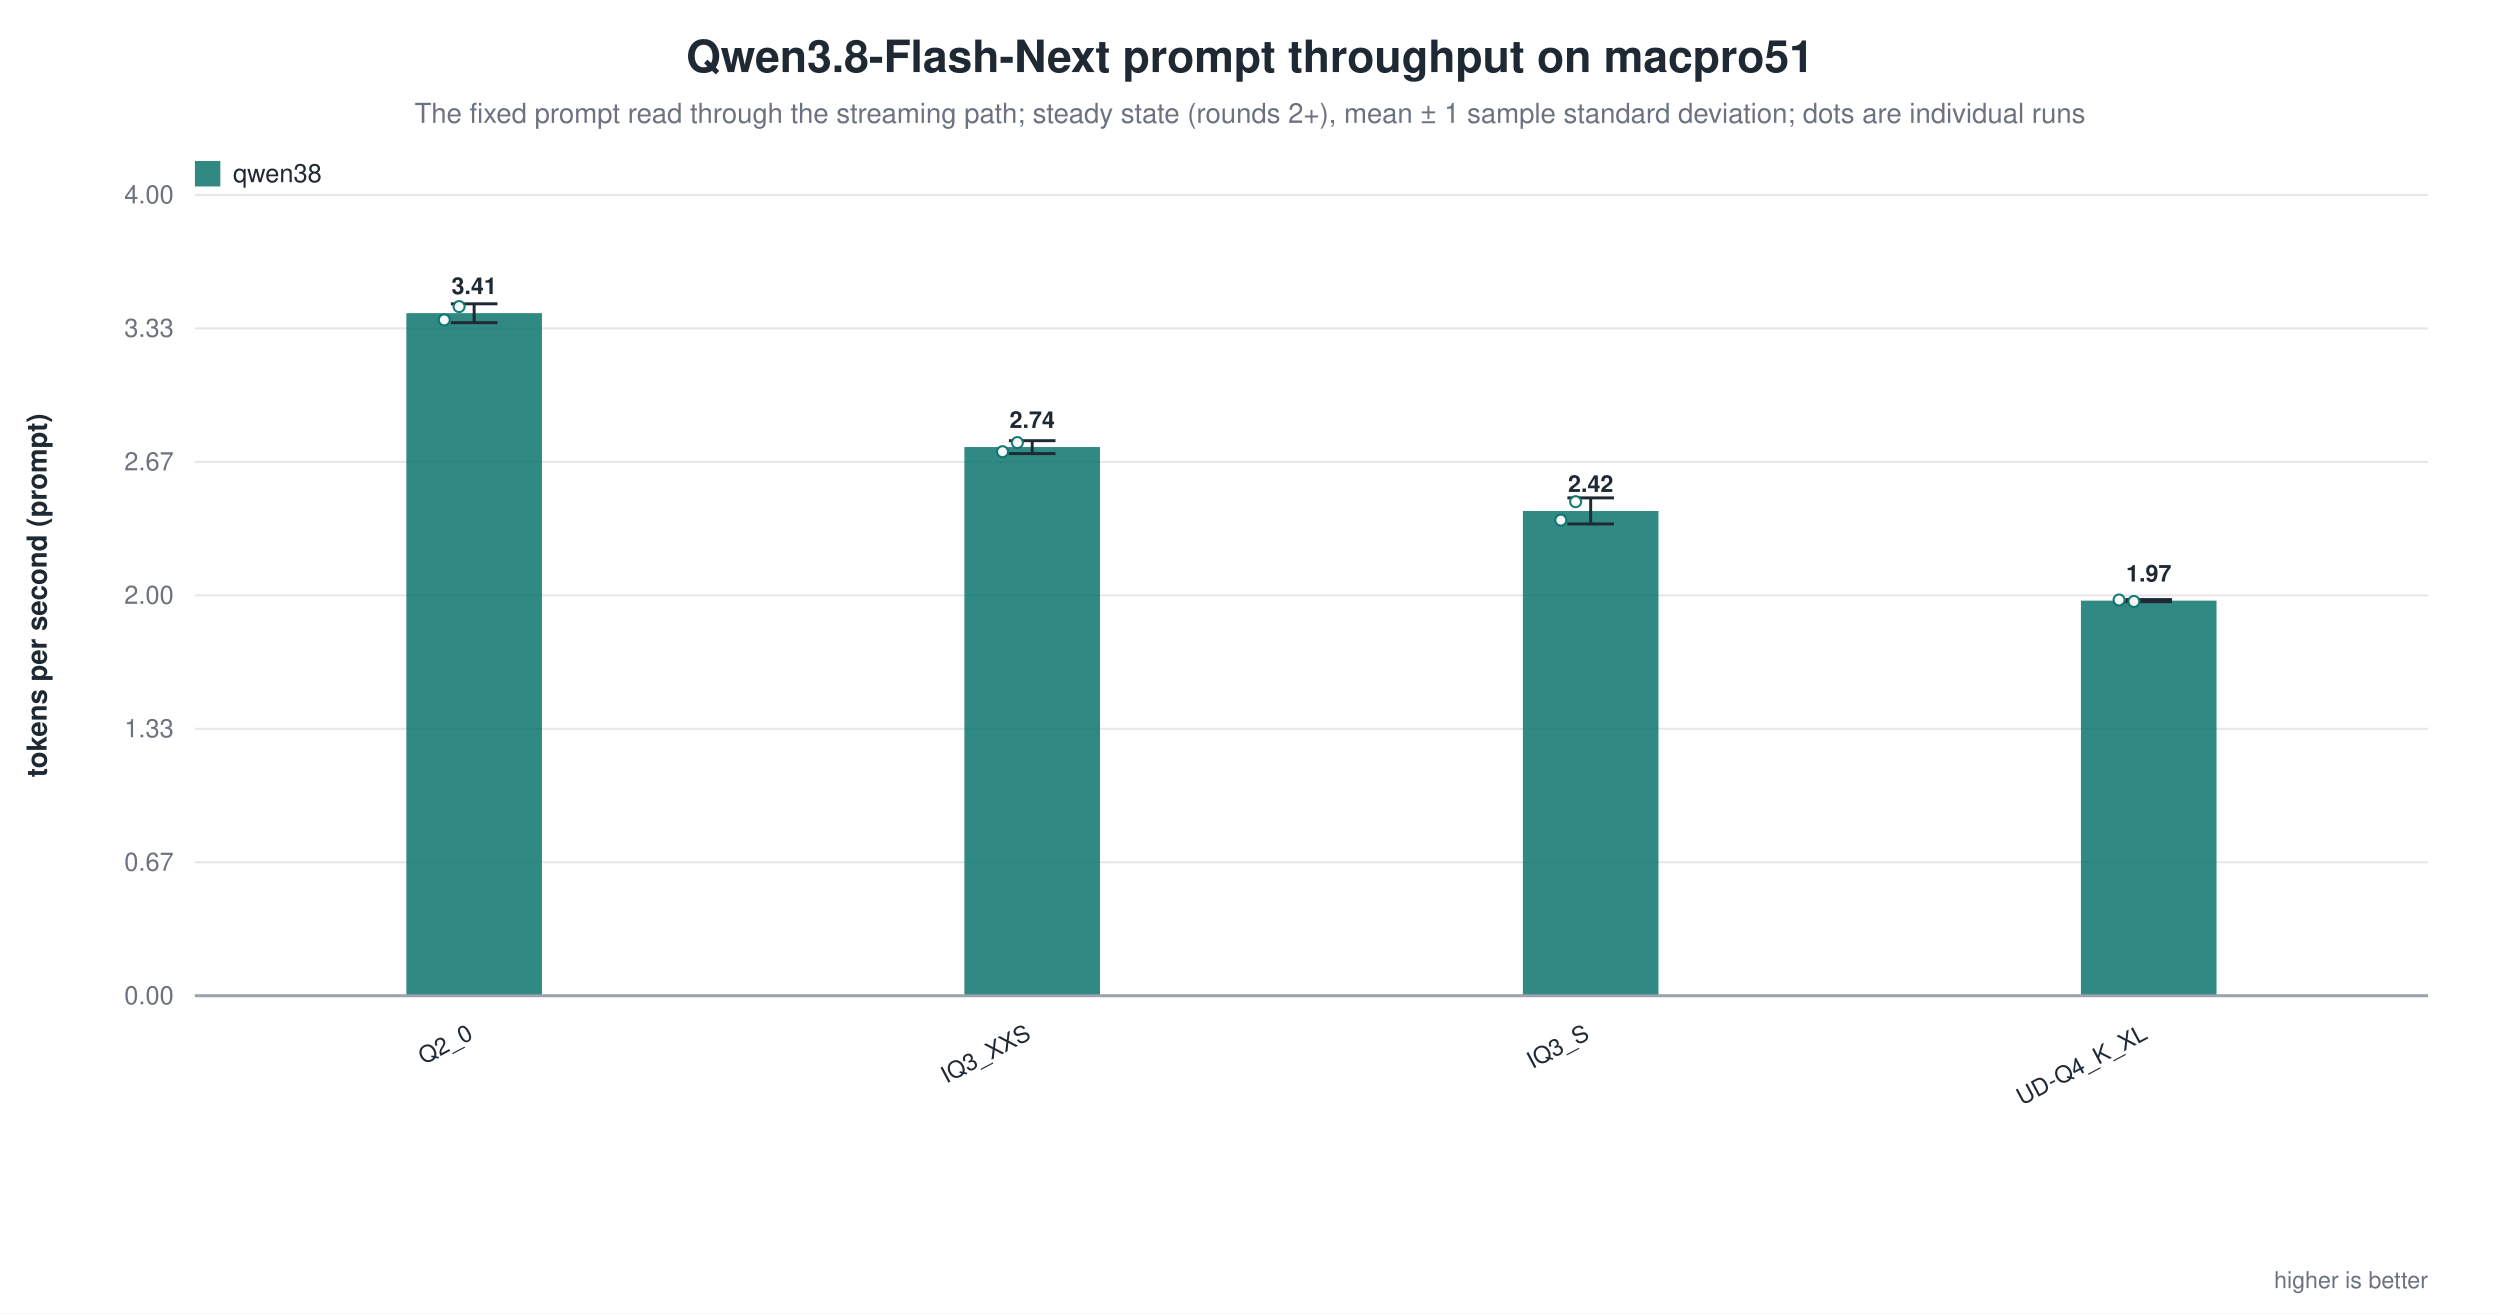
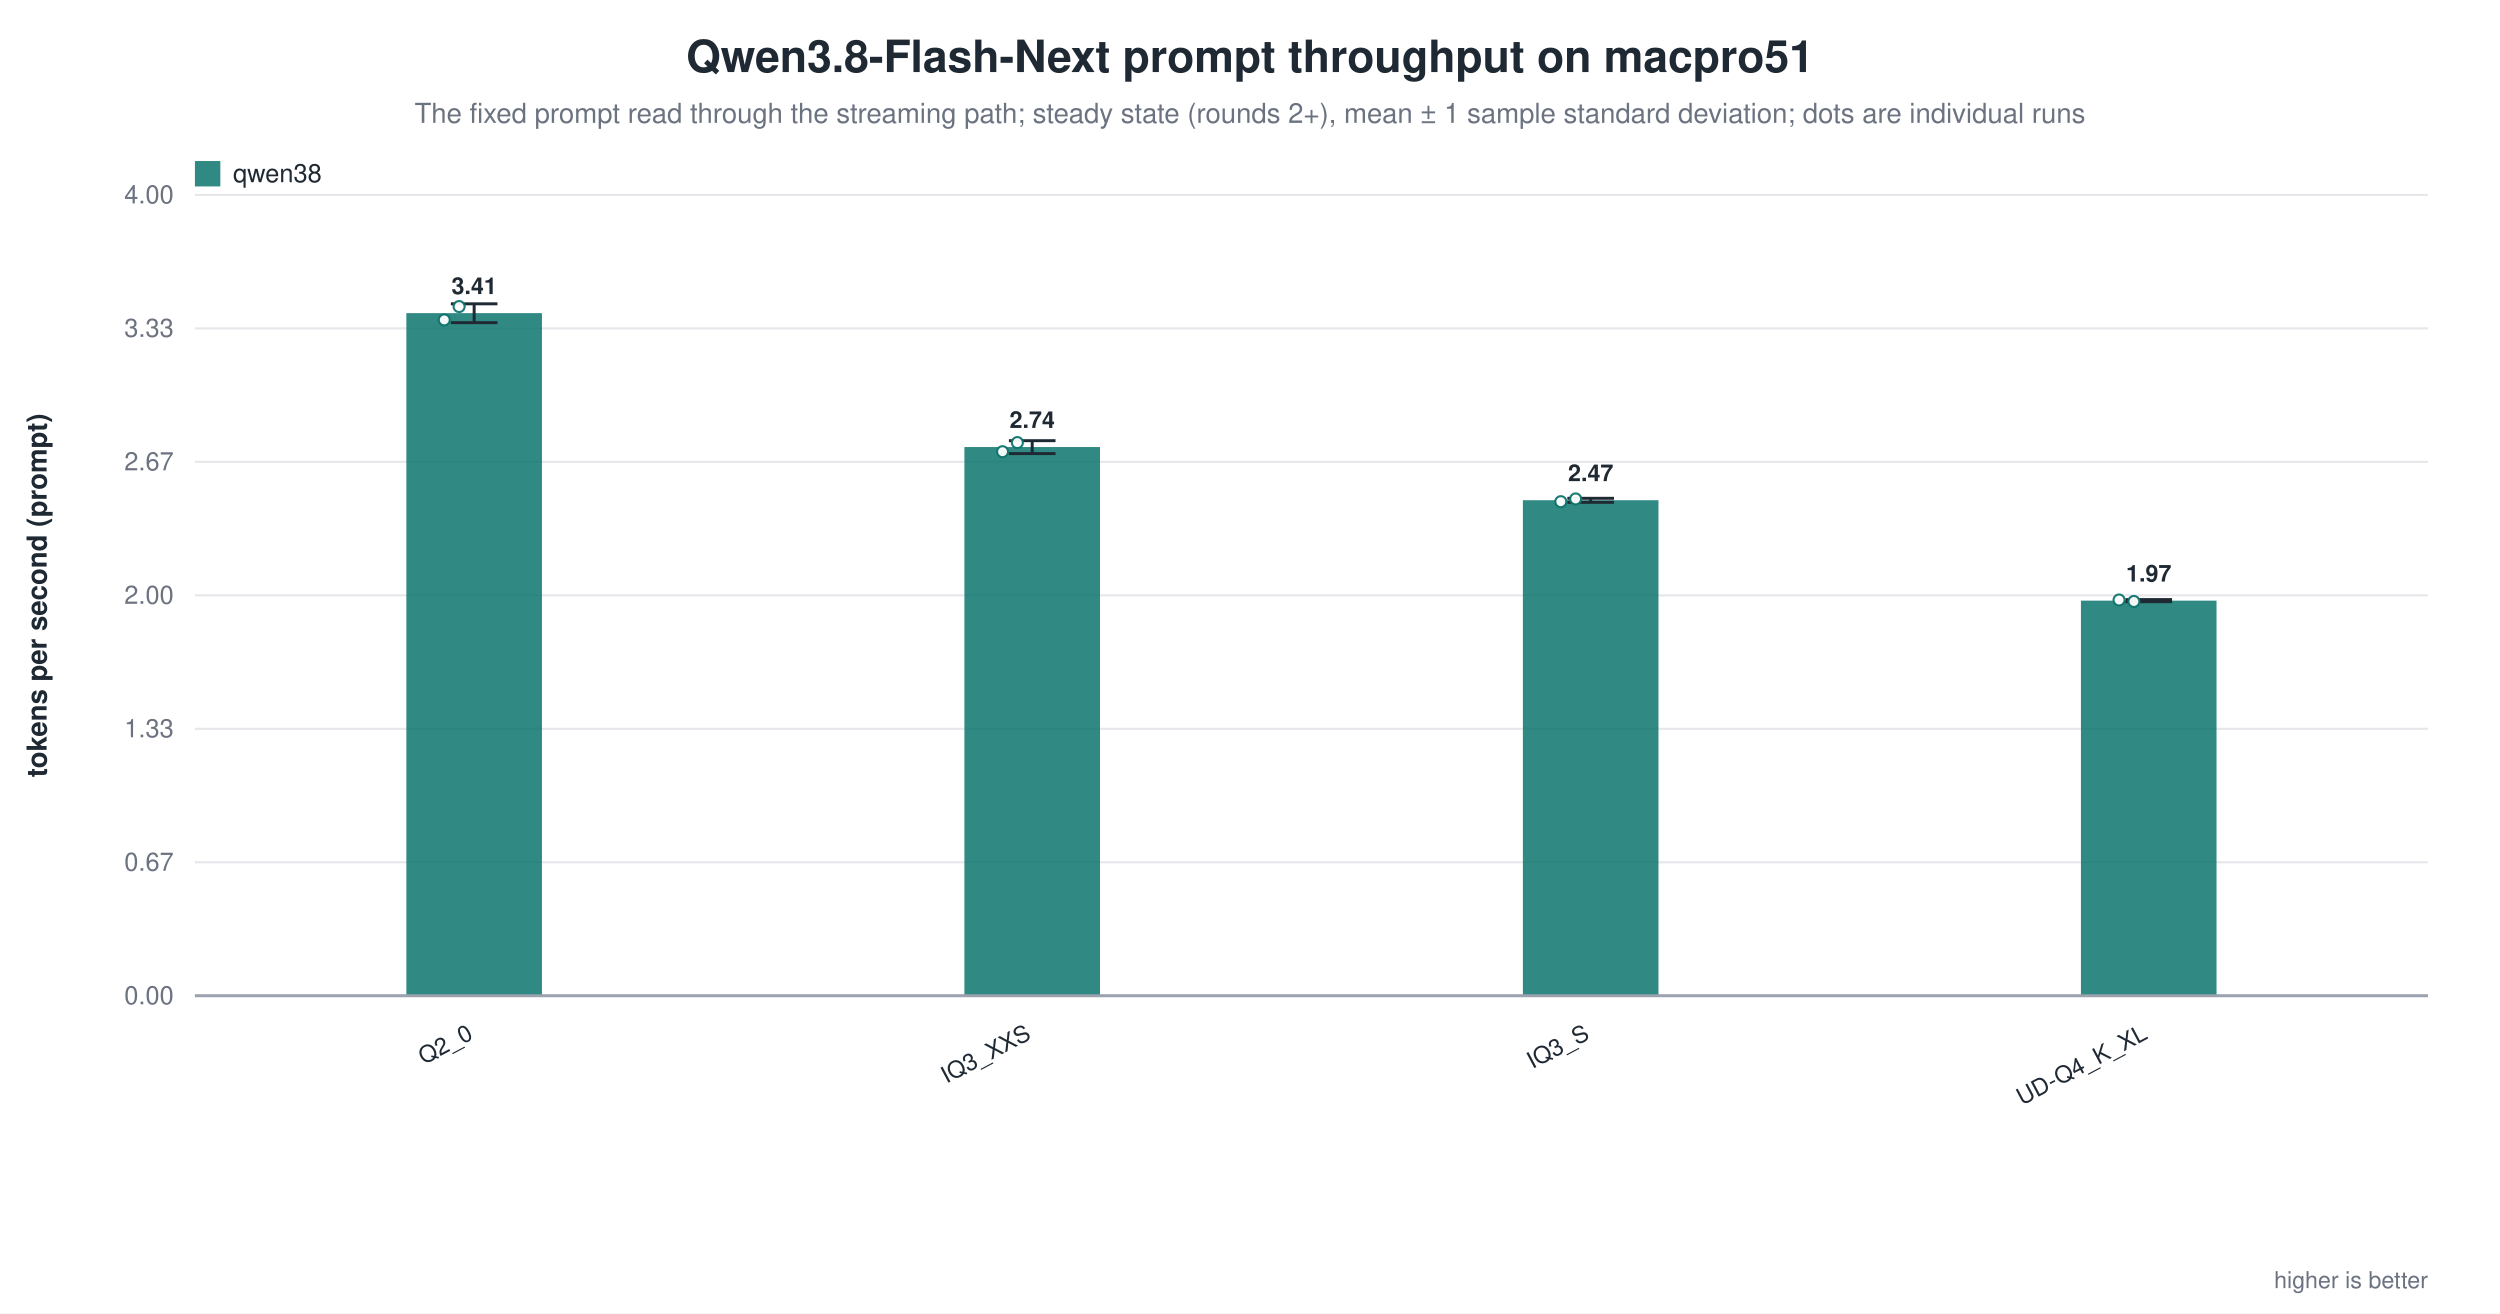
<svg xmlns="http://www.w3.org/2000/svg" width="1180" height="620" viewBox="0 0 1180 620" role="img" aria-label="Qwen3.8-Flash-Next prompt throughput on macpro51">
  <rect width="1180" height="620" fill="white" />
  <text x="590.0" y="34" text-anchor="middle" font-family="Helvetica, Arial, sans-serif" font-size="21" font-weight="600" fill="#1f2933">Qwen3.8-Flash-Next prompt throughput on macpro51</text>
  <text x="590.0" y="58" text-anchor="middle" font-family="Helvetica, Arial, sans-serif" font-size="13" fill="#6b7280">The fixed prompt read through the streaming path; steady state (rounds 2+), mean ± 1 sample standard deviation; dots are individual runs</text>
  <line x1="92.0" y1="470.0" x2="1146.0" y2="470.0" stroke="#9ca3af" stroke-width="1.0" />
  <text x="82.0" y="474.0" text-anchor="end" font-family="Helvetica, Arial, sans-serif" font-size="12" fill="#6b7280" font-weight="400">0.00</text>
  <line x1="92.0" y1="407.0" x2="1146.0" y2="407.0" stroke="#e5e7eb" stroke-width="1.0" />
  <text x="82.0" y="411.0" text-anchor="end" font-family="Helvetica, Arial, sans-serif" font-size="12" fill="#6b7280" font-weight="400">0.67</text>
  <line x1="92.0" y1="344.0" x2="1146.0" y2="344.0" stroke="#e5e7eb" stroke-width="1.0" />
  <text x="82.0" y="348.0" text-anchor="end" font-family="Helvetica, Arial, sans-serif" font-size="12" fill="#6b7280" font-weight="400">1.33</text>
  <line x1="92.0" y1="281.0" x2="1146.0" y2="281.0" stroke="#e5e7eb" stroke-width="1.0" />
  <text x="82.0" y="285.0" text-anchor="end" font-family="Helvetica, Arial, sans-serif" font-size="12" fill="#6b7280" font-weight="400">2.00</text>
  <line x1="92.0" y1="218.0" x2="1146.0" y2="218.0" stroke="#e5e7eb" stroke-width="1.0" />
  <text x="82.0" y="222.0" text-anchor="end" font-family="Helvetica, Arial, sans-serif" font-size="12" fill="#6b7280" font-weight="400">2.67</text>
  <line x1="92.0" y1="155.0" x2="1146.0" y2="155.0" stroke="#e5e7eb" stroke-width="1.0" />
  <text x="82.0" y="159.0" text-anchor="end" font-family="Helvetica, Arial, sans-serif" font-size="12" fill="#6b7280" font-weight="400">3.33</text>
  <line x1="92.0" y1="92.0" x2="1146.0" y2="92.0" stroke="#e5e7eb" stroke-width="1.0" />
  <text x="82.0" y="96.0" text-anchor="end" font-family="Helvetica, Arial, sans-serif" font-size="12" fill="#6b7280" font-weight="400">4.00</text>
  <text x="22.0" y="281.0" text-anchor="middle" font-family="Helvetica, Arial, sans-serif" font-size="13" fill="#1f2933" font-weight="600" transform="rotate(-90.0 22.0 281.0)">tokens per second (prompt)</text>
  <rect x="191.8" y="147.8" width="64.0" height="322.2" fill="#0f766e" opacity="0.86" />
  <line x1="223.8" y1="143.4" x2="223.8" y2="152.3" stroke="#1f2933" stroke-width="1.4" />
  <line x1="212.8" y1="143.4" x2="234.8" y2="143.4" stroke="#1f2933" stroke-width="1.4" />
  <line x1="212.8" y1="152.3" x2="234.8" y2="152.3" stroke="#1f2933" stroke-width="1.4" />
  <circle cx="209.7" cy="151.0" r="2.6" fill="white" stroke="#0f766e" stroke-width="1.0" opacity="0.95" />
  <circle cx="216.7" cy="144.7" r="2.6" fill="white" stroke="#0f766e" stroke-width="1.0" opacity="0.95" />
  <text x="223.8" y="138.8" text-anchor="middle" font-family="Helvetica, Arial, sans-serif" font-size="11" fill="#1f2933" font-weight="600">3.41</text>
  <text x="223.8" y="490.0" text-anchor="end" font-family="Helvetica, Arial, sans-serif" font-size="11" fill="#1f2933" font-weight="500" transform="rotate(-28.0 223.8 490.0)">Q2_0</text>
  <rect x="455.2" y="211.0" width="64.0" height="259.0" fill="#0f766e" opacity="0.86" />
  <line x1="487.2" y1="208.0" x2="487.2" y2="214.1" stroke="#1f2933" stroke-width="1.4" />
  <line x1="476.2" y1="208.0" x2="498.2" y2="208.0" stroke="#1f2933" stroke-width="1.4" />
  <line x1="476.2" y1="214.1" x2="498.2" y2="214.1" stroke="#1f2933" stroke-width="1.4" />
  <circle cx="473.2" cy="213.2" r="2.6" fill="white" stroke="#0f766e" stroke-width="1.0" opacity="0.95" />
  <circle cx="480.2" cy="208.9" r="2.6" fill="white" stroke="#0f766e" stroke-width="1.0" opacity="0.95" />
  <text x="487.2" y="202.0" text-anchor="middle" font-family="Helvetica, Arial, sans-serif" font-size="11" fill="#1f2933" font-weight="600">2.74</text>
  <text x="487.2" y="490.0" text-anchor="end" font-family="Helvetica, Arial, sans-serif" font-size="11" fill="#1f2933" font-weight="500" transform="rotate(-28.0 487.2 490.0)">IQ3_XXS</text>
-   <rect x="718.8" y="241.2" width="64.0" height="228.8" fill="#0f766e" opacity="0.86" />
-   <line x1="750.8" y1="235.0" x2="750.8" y2="247.3" stroke="#1f2933" stroke-width="1.4" />
-   <line x1="739.8" y1="235.0" x2="761.8" y2="235.0" stroke="#1f2933" stroke-width="1.4" />
-   <line x1="739.8" y1="247.3" x2="761.8" y2="247.3" stroke="#1f2933" stroke-width="1.4" />
-   <circle cx="736.7" cy="245.5" r="2.6" fill="white" stroke="#0f766e" stroke-width="1.0" opacity="0.95" />
-   <circle cx="743.7" cy="236.8" r="2.6" fill="white" stroke="#0f766e" stroke-width="1.0" opacity="0.95" />
-   <text x="750.8" y="232.2" text-anchor="middle" font-family="Helvetica, Arial, sans-serif" font-size="11" fill="#1f2933" font-weight="600">2.42</text>
+   <rect x="718.8" y="236.1" width="64.0" height="233.9" fill="#0f766e" opacity="0.86" />
+   <line x1="750.8" y1="235.2" x2="750.8" y2="237.1" stroke="#1f2933" stroke-width="1.4" />
+   <line x1="739.8" y1="235.2" x2="761.8" y2="235.2" stroke="#1f2933" stroke-width="1.4" />
+   <line x1="739.8" y1="237.1" x2="761.8" y2="237.1" stroke="#1f2933" stroke-width="1.4" />
+   <circle cx="736.7" cy="236.8" r="2.6" fill="white" stroke="#0f766e" stroke-width="1.0" opacity="0.95" />
+   <circle cx="743.7" cy="235.5" r="2.6" fill="white" stroke="#0f766e" stroke-width="1.0" opacity="0.95" />
+   <text x="750.8" y="227.1" text-anchor="middle" font-family="Helvetica, Arial, sans-serif" font-size="11" fill="#1f2933" font-weight="600">2.47</text>
  <text x="750.8" y="490.0" text-anchor="end" font-family="Helvetica, Arial, sans-serif" font-size="11" fill="#1f2933" font-weight="500" transform="rotate(-28.0 750.8 490.0)">IQ3_S</text>
  <rect x="982.2" y="283.5" width="64.0" height="186.5" fill="#0f766e" opacity="0.86" />
  <line x1="1014.2" y1="283.0" x2="1014.2" y2="284.0" stroke="#1f2933" stroke-width="1.4" />
  <line x1="1003.2" y1="283.0" x2="1025.2" y2="283.0" stroke="#1f2933" stroke-width="1.4" />
  <line x1="1003.2" y1="284.0" x2="1025.2" y2="284.0" stroke="#1f2933" stroke-width="1.4" />
  <circle cx="1000.2" cy="283.2" r="2.6" fill="white" stroke="#0f766e" stroke-width="1.0" opacity="0.95" />
  <circle cx="1007.2" cy="283.9" r="2.6" fill="white" stroke="#0f766e" stroke-width="1.0" opacity="0.95" />
  <text x="1014.2" y="274.5" text-anchor="middle" font-family="Helvetica, Arial, sans-serif" font-size="11" fill="#1f2933" font-weight="600">1.97</text>
  <text x="1014.2" y="490.0" text-anchor="end" font-family="Helvetica, Arial, sans-serif" font-size="11" fill="#1f2933" font-weight="500" transform="rotate(-28.0 1014.2 490.0)">UD-Q4_K_XL</text>
  <line x1="92.0" y1="470.0" x2="1146.0" y2="470.0" stroke="#9ca3af" stroke-width="1.4" />
  <rect x="92.0" y="76.0" width="12.0" height="12.0" fill="#0f766e" opacity="0.86" />
  <text x="110.0" y="86.0" text-anchor="start" font-family="Helvetica, Arial, sans-serif" font-size="12" fill="#1f2933" font-weight="500">qwen38</text>
  <text x="1146.0" y="608.0" text-anchor="end" font-family="Helvetica, Arial, sans-serif" font-size="11" fill="#6b7280" font-weight="400">higher is better</text>
</svg>
